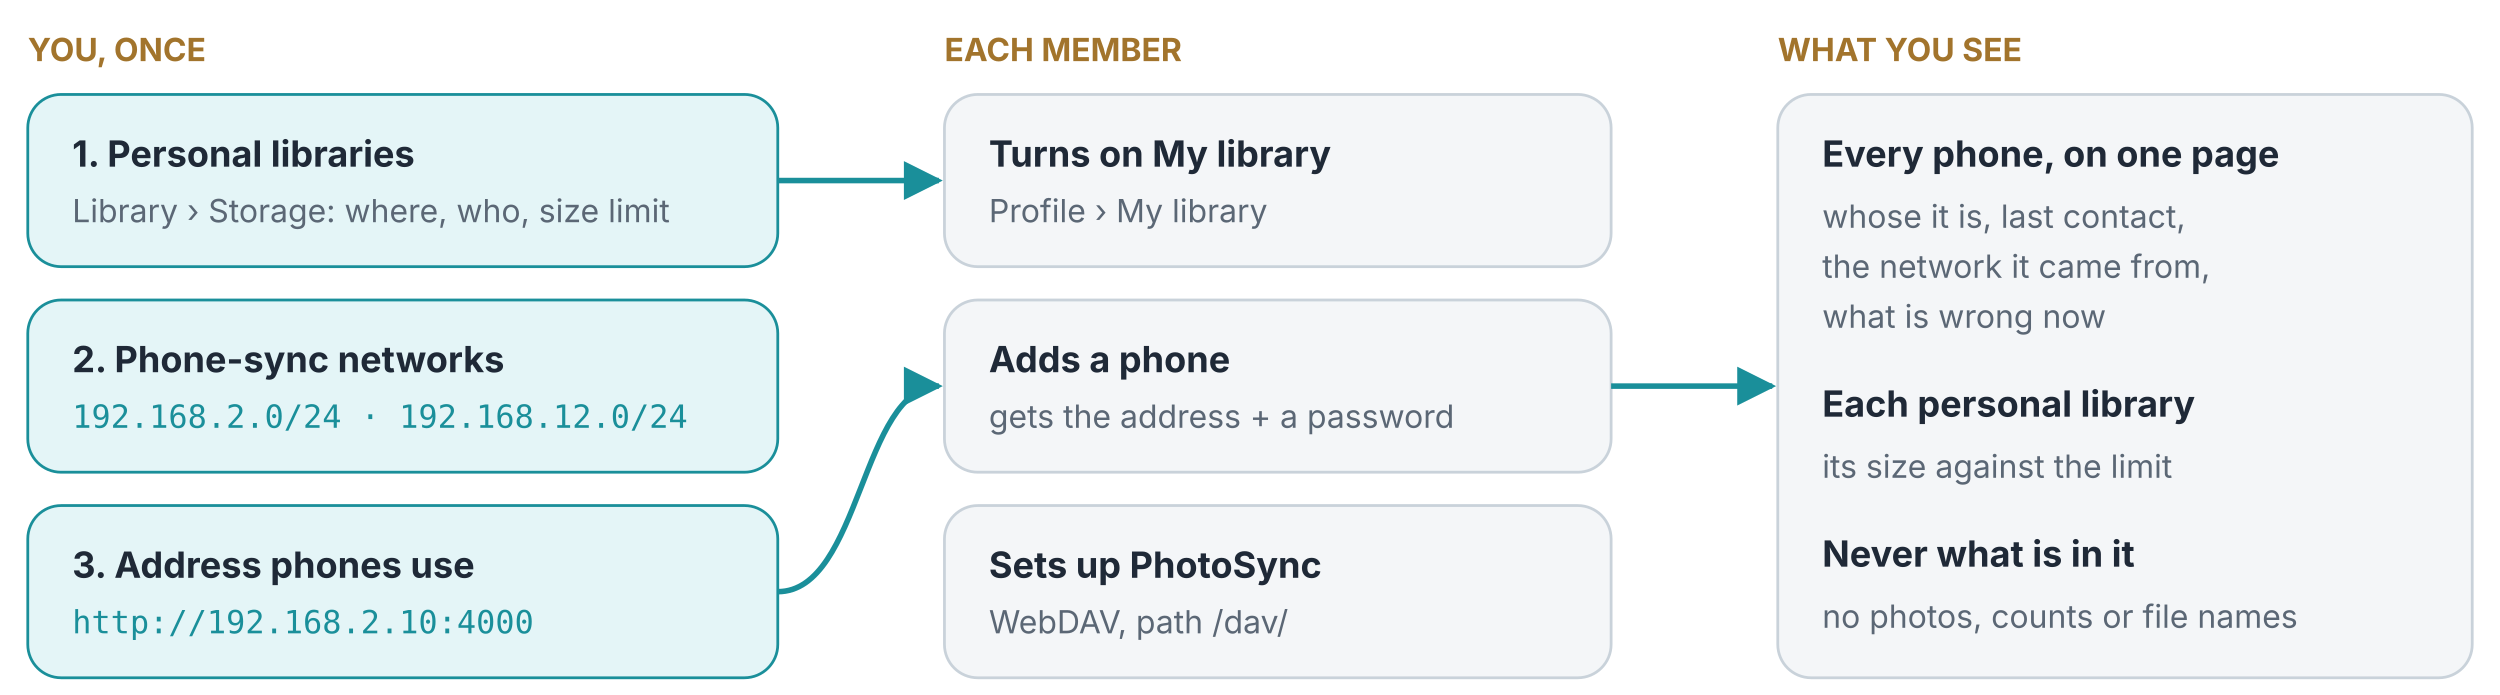
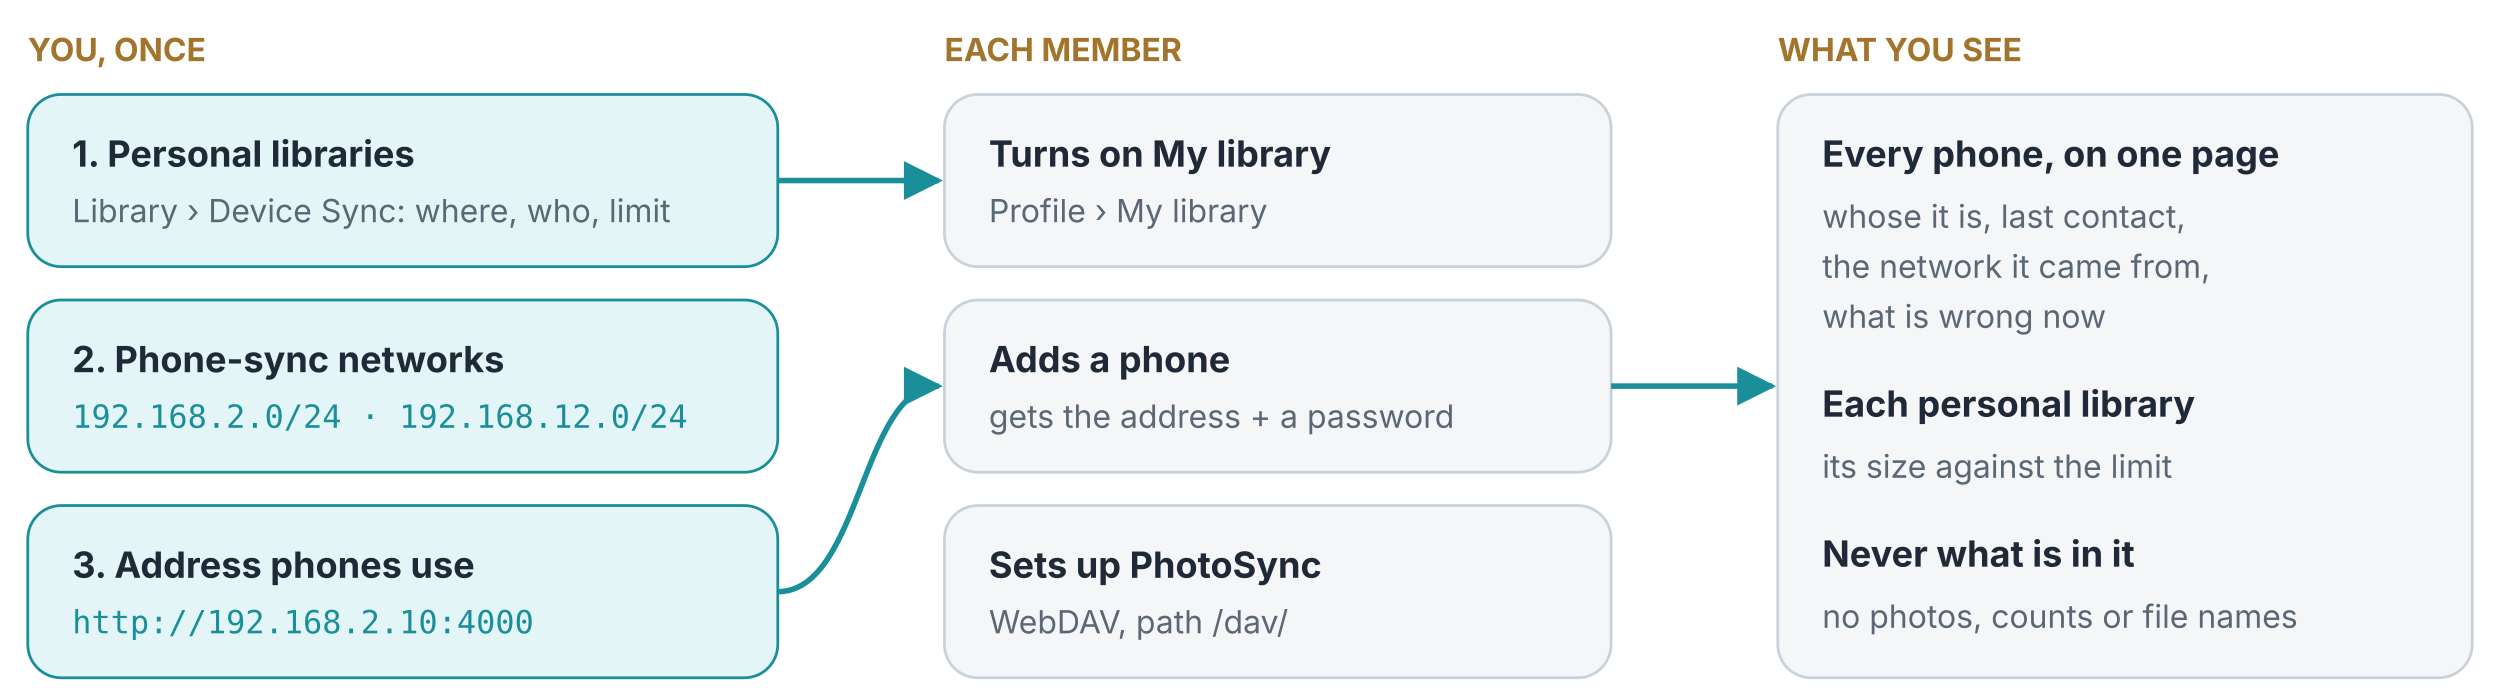
<svg xmlns="http://www.w3.org/2000/svg" viewBox="0 0 900 250" font-family="Inter, Segoe UI, Arial, sans-serif">
  <style>
    .d-box { fill: #f4f6f8; stroke: #c9d2da; }
    .d-hot { fill: #e4f5f7; stroke: #1a8f9a; }
    .d-flow { fill: none; stroke: #1a8f9a; stroke-width: 2; }
    .d-arrow { fill: #1a8f9a; }
    .d-lbl { fill: #1f2937; font-size: 13px; font-weight: 650; }
    .d-sub { fill: #5b6775; font-size: 11.5px; }
    .d-mono { fill: #1a8f9a; font-family: Consolas, monospace; font-size: 11.5px; }
    .d-admin { fill: #a2742c; font-size: 11.5px; font-weight: 650; }
  </style>
  <defs>
    <marker id="ps-arrow" viewBox="0 0 10 10" refX="9" refY="5" markerWidth="7" markerHeight="7" orient="auto">
      <path class="d-arrow" d="M0 0 10 5 0 10z" />
    </marker>
  </defs>
  <text class="d-admin" x="10" y="22">YOU, ONCE</text>
  <rect class="d-hot" x="10" y="34" width="270" height="62" rx="12" />
  <text class="d-lbl" x="26" y="60">1. Personal libraries</text>
-   <text class="d-sub" x="26" y="80">Library › Storage: where, who, size limit</text>
+   <text class="d-sub" x="26" y="80">Library › Device Sync: where, who, limit</text>
  <rect class="d-hot" x="10" y="108" width="270" height="62" rx="12" />
  <text class="d-lbl" x="26" y="134">2. Phone-sync networks</text>
  <text class="d-mono" x="26" y="154">192.168.2.0/24 · 192.168.12.0/24</text>
  <rect class="d-hot" x="10" y="182" width="270" height="62" rx="12" />
  <text class="d-lbl" x="26" y="208">3. Address phones use</text>
  <text class="d-mono" x="26" y="228">http://192.168.2.10:4000</text>
  <text class="d-admin" x="340" y="22">EACH MEMBER</text>
  <rect class="d-box" x="340" y="34" width="240" height="62" rx="12" />
  <text class="d-lbl" x="356" y="60">Turns on My library</text>
  <text class="d-sub" x="356" y="80">Profile › My library</text>
  <rect class="d-box" x="340" y="108" width="240" height="62" rx="12" />
  <text class="d-lbl" x="356" y="134">Adds a phone</text>
  <text class="d-sub" x="356" y="154">gets the address + a password</text>
  <rect class="d-box" x="340" y="182" width="240" height="62" rx="12" />
  <text class="d-lbl" x="356" y="208">Sets up PhotoSync</text>
  <text class="d-sub" x="356" y="228">WebDAV, path /dav/</text>
  <path class="d-flow" d="M280 65 L338 65" marker-end="url(#ps-arrow)" />
  <path class="d-flow" d="M280 213 C310 213, 310 139, 338 139" marker-end="url(#ps-arrow)" />
  <text class="d-admin" x="640" y="22">WHAT YOU SEE</text>
  <rect class="d-box" x="640" y="34" width="250" height="210" rx="12" />
  <text class="d-lbl" x="656" y="60">Every phone, on one page</text>
  <text class="d-sub" x="656" y="82">whose it is, last contact,</text>
  <text class="d-sub" x="656" y="100">the network it came from,</text>
  <text class="d-sub" x="656" y="118">what is wrong now</text>
  <text class="d-lbl" x="656" y="150">Each personal library</text>
  <text class="d-sub" x="656" y="172">its size against the limit</text>
  <text class="d-lbl" x="656" y="204">Never what is in it</text>
  <text class="d-sub" x="656" y="226">no photos, counts or file names</text>
  <path class="d-flow" d="M580 139 L638 139" marker-end="url(#ps-arrow)" />
</svg>
